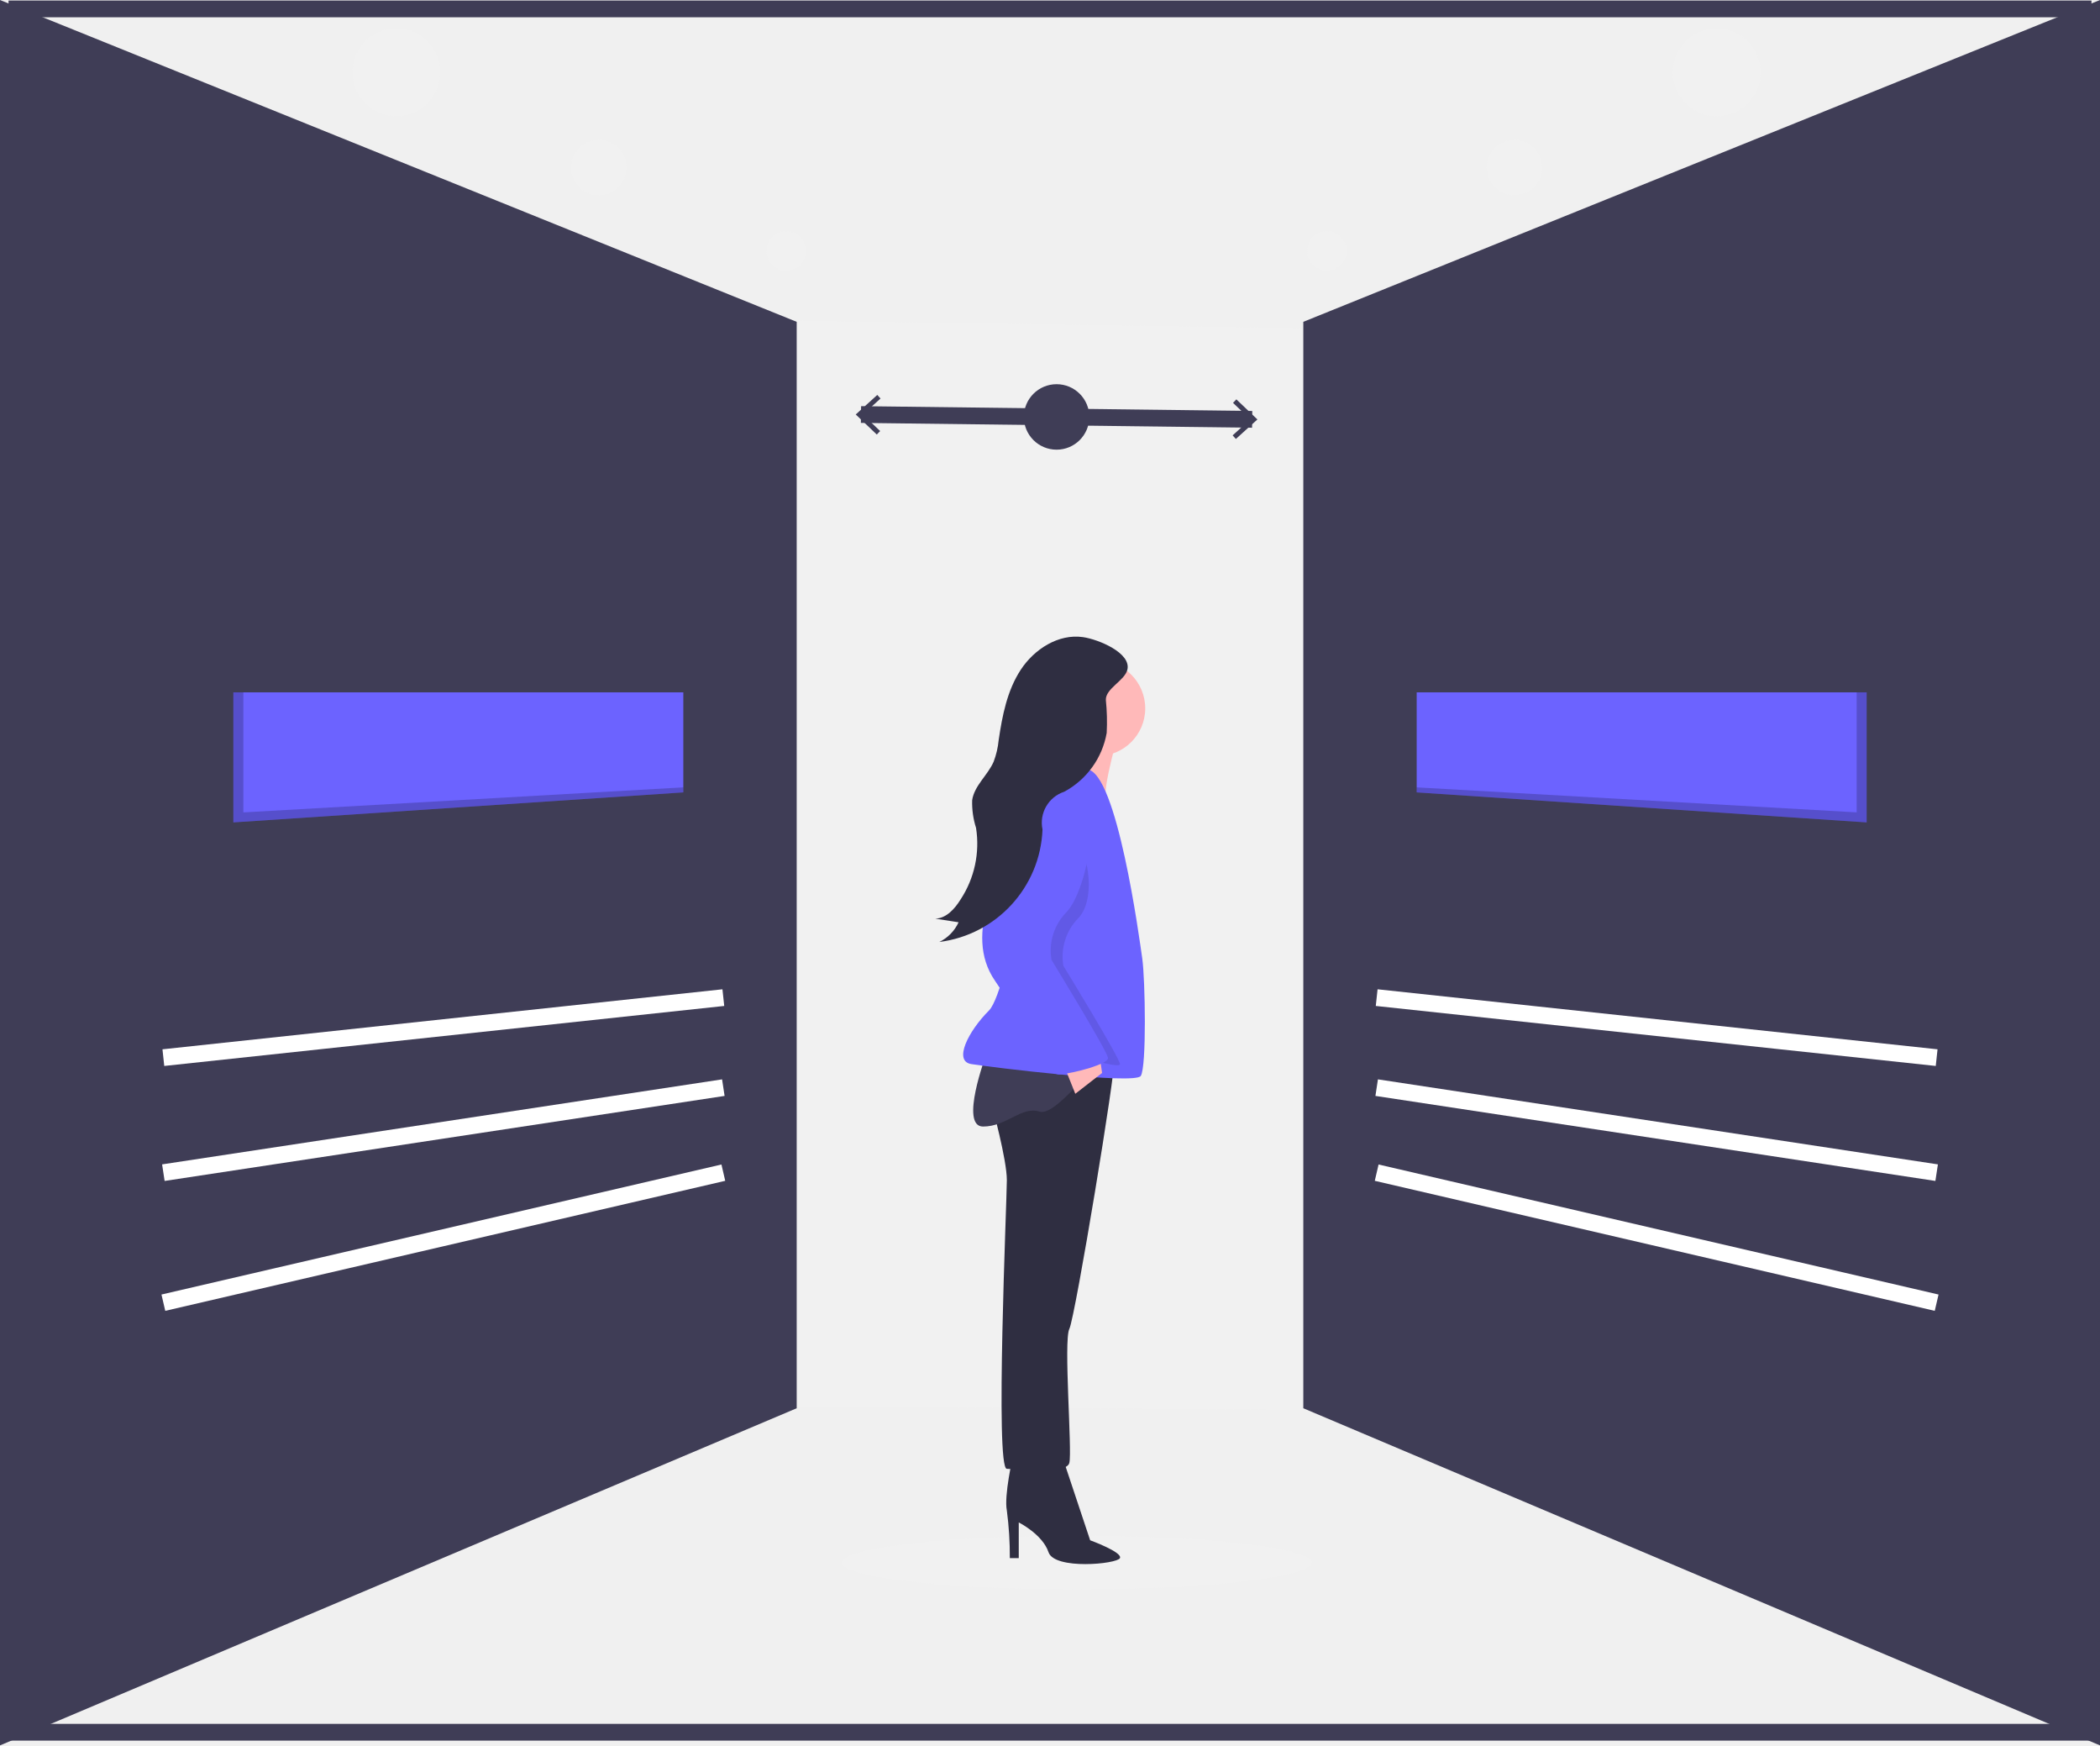
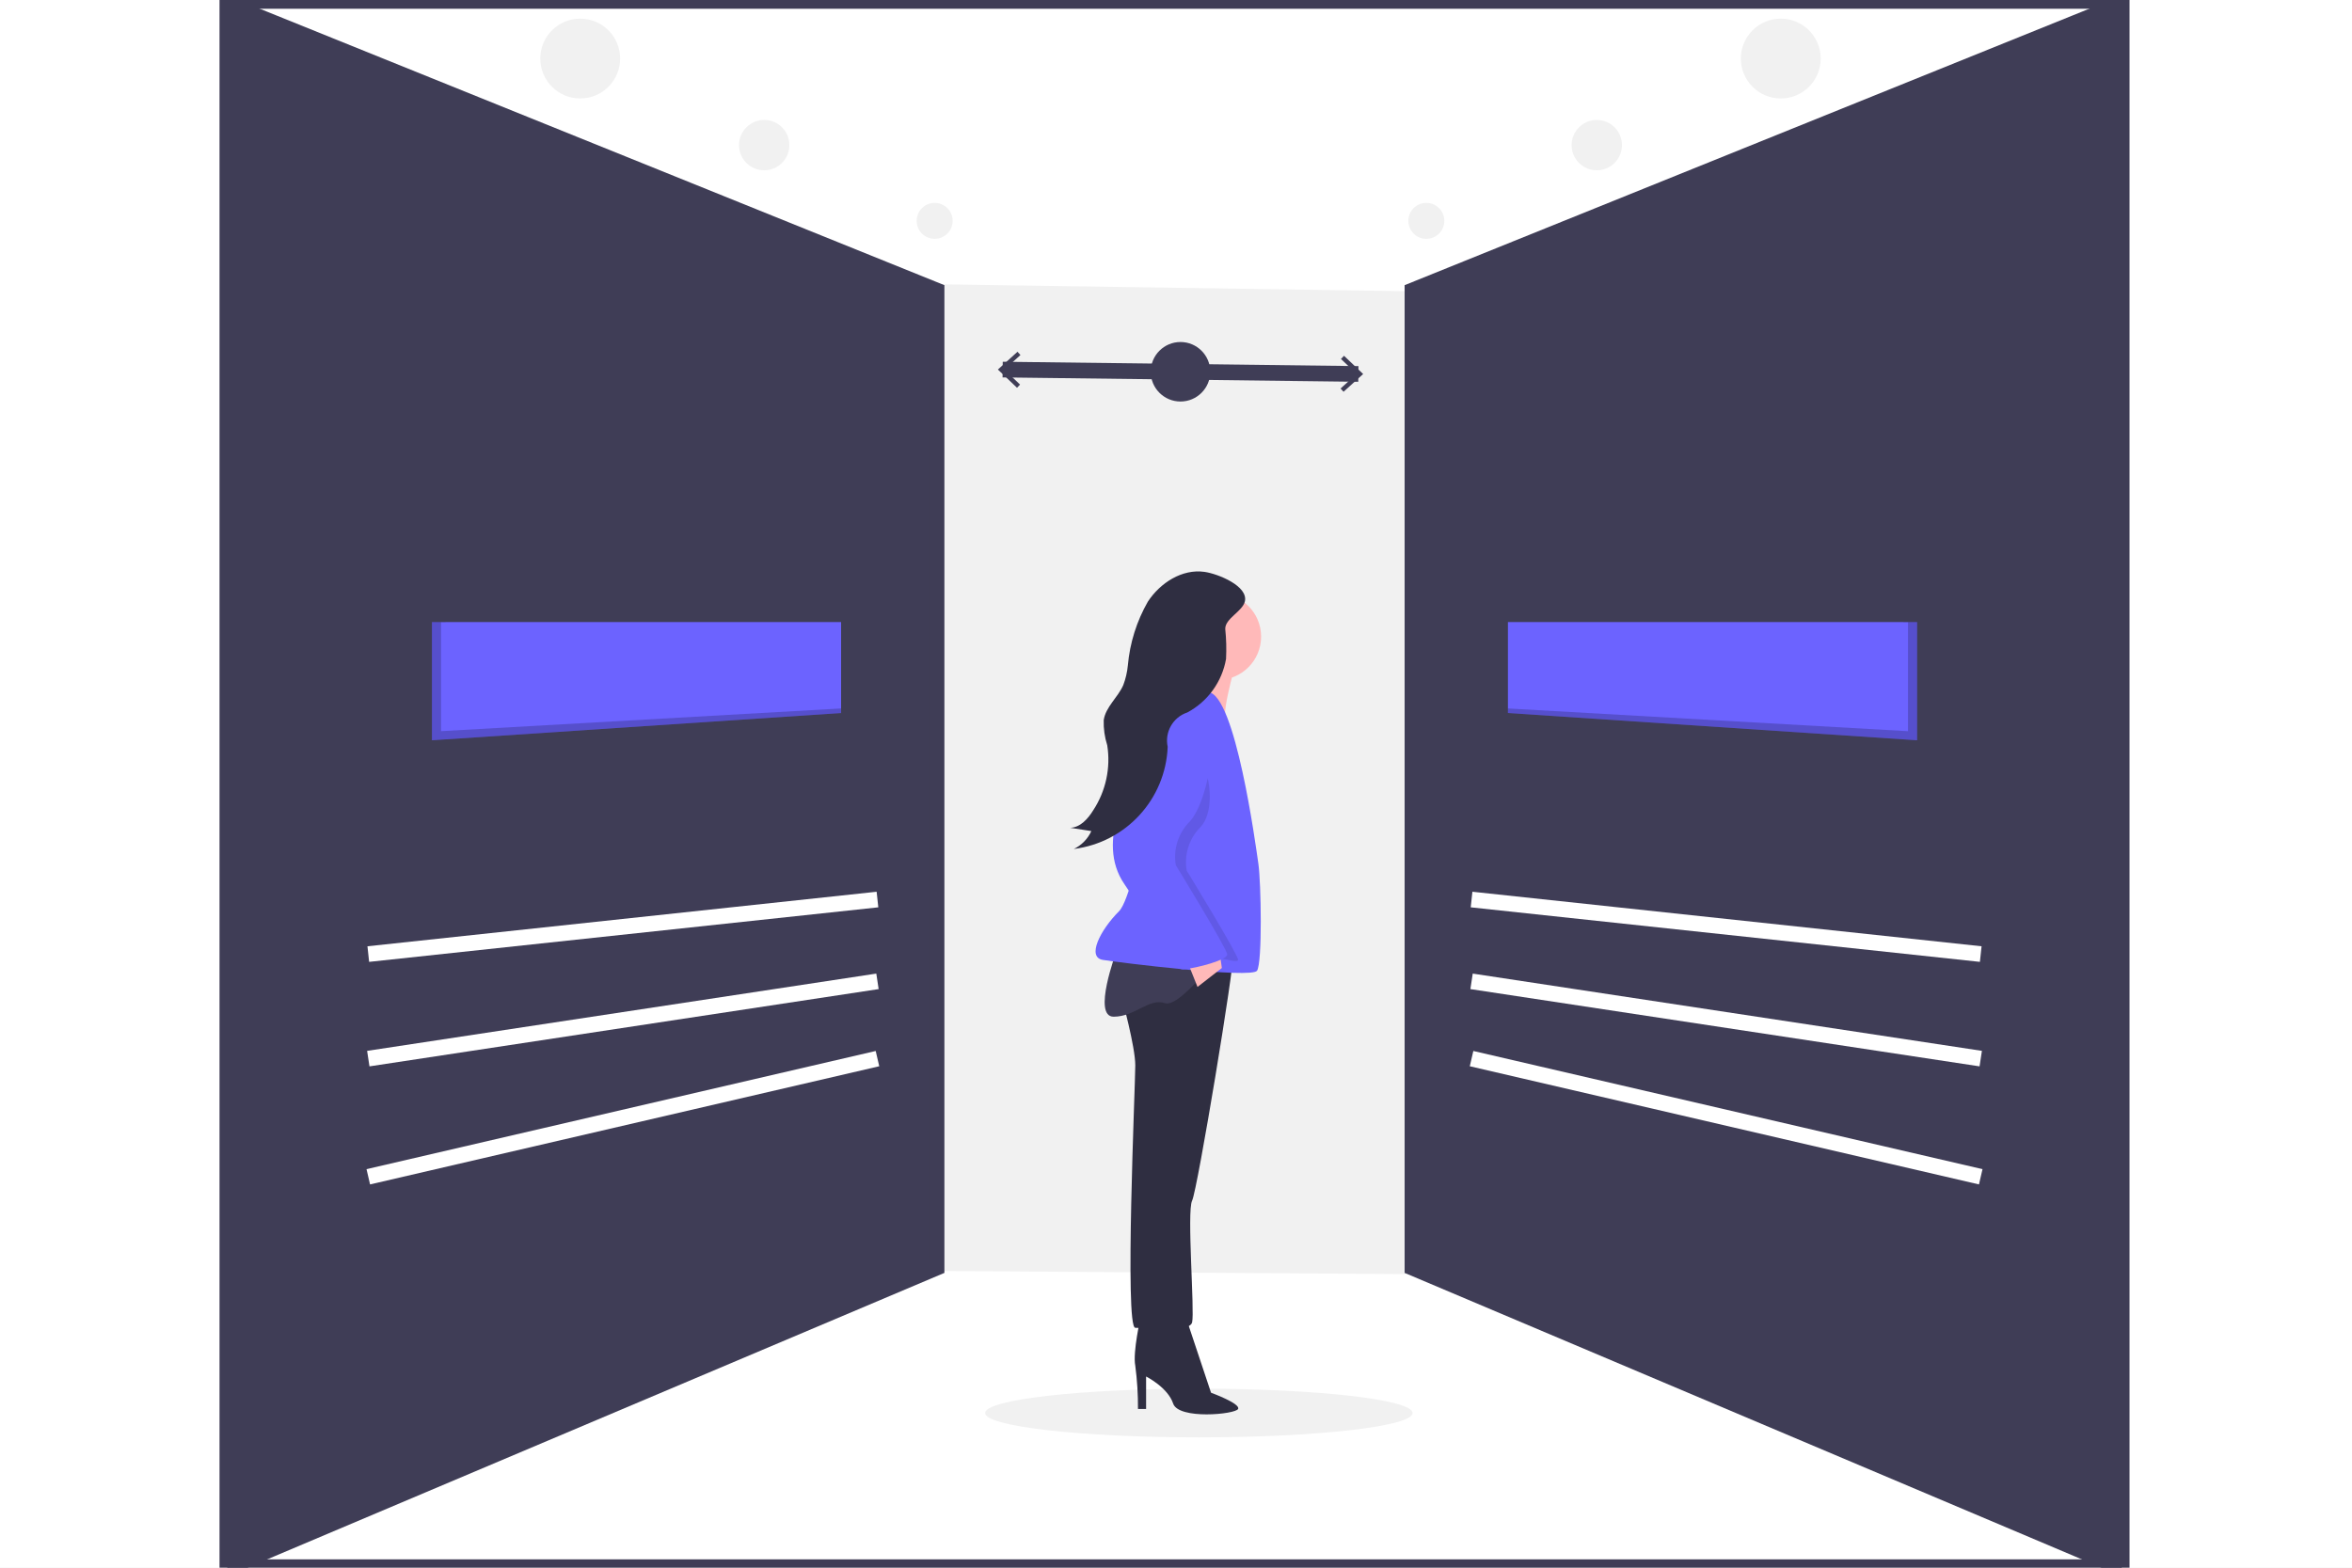
- <svg xmlns="http://www.w3.org/2000/svg" width="250.874" height="208.456" viewBox="0 0 250.874 208.456">
-   <g id="undraw_decide_3iwx" transform="translate(0 0.064)">
-     <circle id="Ellipse_89" data-name="Ellipse 89" cx="5.245" cy="5.245" r="5.245" transform="translate(42.112 3.329)" fill="#f1f1f1" />
-     <circle id="Ellipse_90" data-name="Ellipse 90" cx="3.309" cy="3.309" r="3.309" transform="translate(68.221 16.641)" fill="#f1f1f1" />
-     <circle id="Ellipse_91" data-name="Ellipse 91" cx="2.363" cy="2.363" r="2.363" transform="translate(91.562 27.54)" fill="#f1f1f1" />
-     <circle id="Ellipse_92" data-name="Ellipse 92" cx="5.245" cy="5.245" r="5.245" transform="translate(199.843 3.329)" fill="#f1f1f1" />
-     <circle id="Ellipse_93" data-name="Ellipse 93" cx="3.309" cy="3.309" r="3.309" transform="translate(177.607 16.641)" fill="#f1f1f1" />
-     <circle id="Ellipse_94" data-name="Ellipse 94" cx="2.363" cy="2.363" r="2.363" transform="translate(156.157 27.54)" fill="#f1f1f1" />
-     <ellipse id="Ellipse_95" data-name="Ellipse 95" cx="28.083" cy="3.199" rx="28.083" ry="3.199" transform="translate(100.554 183.359)" fill="#f1f1f1" />
-     <path id="Pfad_1321" data-name="Pfad 1321" d="M321.31,258.394l-189.8-1.279,1.915-130.069,189.8,2.8Z" transform="translate(-92.772 -89.598)" fill="#f1f1f1" />
-     <line id="Linie_5" data-name="Linie 5" x2="248.833" transform="translate(1.021 206.82)" fill="none" stroke="#3f3d56" stroke-miterlimit="10" stroke-width="2" />
-     <line id="Linie_6" data-name="Linie 6" x2="248.833" transform="translate(1.021 1)" fill="none" stroke="#3f3d56" stroke-miterlimit="10" stroke-width="2" />
-     <path id="Pfad_1322" data-name="Pfad 1322" d="M632.622,2.447,539.446,40.076V168.491l93.176,39.421Z" transform="translate(-382.748 -1.029)" fill="#3f3d56" stroke="#3f3d56" stroke-miterlimit="10" stroke-width="2" />
-     <line id="Linie_7" data-name="Linie 7" x2="66.896" y2="15.529" transform="translate(164.463 139.988)" fill="none" stroke="#fff" stroke-miterlimit="10" stroke-width="2" />
-     <line id="Linie_8" data-name="Linie 8" x2="66.896" y2="10.154" transform="translate(164.463 129.834)" fill="none" stroke="#fff" stroke-miterlimit="10" stroke-width="2" />
-     <line id="Linie_9" data-name="Linie 9" x2="66.896" y2="7.167" transform="translate(164.463 119.083)" fill="none" stroke="#fff" stroke-miterlimit="10" stroke-width="2" />
-     <path id="Pfad_1323" data-name="Pfad 1323" d="M636.578,283.285v15.529l-53.755-3.584V283.285Z" transform="translate(-413.582 -200.659)" fill="#6c63ff" />
-     <path id="Pfad_1324" data-name="Pfad 1324" d="M636.578,283.285v15.529l-53.755-3.584v-.6l52.561,2.986V283.285Z" transform="translate(-413.582 -200.659)" opacity="0.2" />
-     <path id="Pfad_1325" data-name="Pfad 1325" d="M1,2.447,94.176,40.076V168.491L1,207.912Z" transform="translate(0 -1.029)" fill="#3f3d56" stroke="#3f3d56" stroke-miterlimit="10" stroke-width="2" />
-     <line id="Linie_10" data-name="Linie 10" x1="66.896" y2="15.529" transform="translate(19.516 139.988)" fill="none" stroke="#fff" stroke-miterlimit="10" stroke-width="2" />
-     <line id="Linie_11" data-name="Linie 11" x1="66.896" y2="10.154" transform="translate(19.516 129.834)" fill="none" stroke="#fff" stroke-miterlimit="10" stroke-width="2" />
-     <line id="Linie_12" data-name="Linie 12" x1="66.896" y2="7.167" transform="translate(19.516 119.083)" fill="none" stroke="#fff" stroke-miterlimit="10" stroke-width="2" />
-     <path id="Pfad_1326" data-name="Pfad 1326" d="M93.95,283.285v15.529l53.755-3.584V283.285Z" transform="translate(-66.072 -200.659)" fill="#6c63ff" />
-     <path id="Pfad_1327" data-name="Pfad 1327" d="M93.95,283.285v15.529l53.755-3.584v-.6L95.145,297.62V283.285Z" transform="translate(-66.072 -200.659)" opacity="0.2" />
-     <line id="Linie_13" data-name="Linie 13" x2="46.731" y2="0.575" transform="translate(102.857 49.444)" fill="none" stroke="#3f3d56" stroke-miterlimit="10" stroke-width="2" />
-     <path id="Pfad_1328" data-name="Pfad 1328" d="M353.595,165.168l.4-.419-2.065-1.967,2.113-1.916-.389-.428-2.572,2.334Z" transform="translate(-248.851 -113.335)" fill="#3f3d56" />
-     <path id="Pfad_1329" data-name="Pfad 1329" d="M507.175,166.993l-.389-.429,2.112-1.915-2.065-1.967.4-.418,2.514,2.4Z" transform="translate(-359.532 -114.632)" fill="#3f3d56" />
-     <circle id="Ellipse_96" data-name="Ellipse 96" cx="3.91" cy="3.91" r="3.91" transform="translate(122.313 45.821)" fill="#3f3d56" />
-     <path id="Pfad_1330" data-name="Pfad 1330" d="M582.707,692.069s-1.066,4.621-.711,6.4a41.946,41.946,0,0,1,.356,5.688h1.066v-4.266s2.844,1.422,3.555,3.555,8.176,1.422,8.531.711-3.555-2.133-3.555-2.133l-3.2-9.6Z" transform="translate(-461.714 -518.13)" fill="#2f2e41" />
-     <path id="Pfad_1331" data-name="Pfad 1331" d="M576.028,533.208s1.777,6.4,1.777,8.887-1.422,34.481,0,34.481,7.109.711,7.465-.711-.711-14.574,0-16,5.688-31.637,5.332-31.993S577.805,526.454,576.028,533.208Z" transform="translate(-457.523 -401.215)" fill="#2f2e41" />
-     <path id="Pfad_1332" data-name="Pfad 1332" d="M569.8,522.614s-3.2,8.531-.355,8.531,4.621-2.488,6.754-1.777,8.531-8.176,8.531-8.176Z" transform="translate(-452.005 -396.664)" fill="#3f3d56" />
-     <circle id="Ellipse_97" data-name="Ellipse 97" cx="5.688" cy="5.688" r="5.688" transform="translate(125.437 78.849)" fill="#ffb9b9" />
-     <path id="Pfad_1333" data-name="Pfad 1333" d="M608.531,388.6s-2.488,8.176-1.777,9.242-6.754-.355-6.754-.355,2.488-6.754,2.133-8.176S608.531,388.6,608.531,388.6Z" transform="translate(-474.563 -302.288)" fill="#ffb9b9" />
-     <path id="Pfad_1334" data-name="Pfad 1334" d="M578.947,406.929s-3.2-1.066-4.266,0-4.977,26.305-7.465,28.793-4.266,6.043-2.133,6.4,19.551,2.488,20.262,1.422.533-11.553.178-14.041S582.5,407.284,578.947,406.929Z" transform="translate(-449.066 -315.105)" fill="#6c63ff" />
-     <path id="Pfad_1335" data-name="Pfad 1335" d="M436.869,433.3l1.422,3.555,3.2-2.489-.355-2.488Z" transform="translate(-309.832 -306.286)" fill="#ffb9b9" />
-     <path id="Pfad_1336" data-name="Pfad 1336" d="M583.593,424.316s-.178-4.443-2.311,1.244-6.754,13.153-2.844,18.84,4.018,8.169,5.865,8,7.643,1.955,7.643,1.244-6.754-11.731-6.754-11.731a6.544,6.544,0,0,1,1.777-5.688C589.458,433.736,588.214,425.383,583.593,424.316Z" transform="translate(-458.156 -326.627)" opacity="0.1" />
-     <path id="Pfad_1337" data-name="Pfad 1337" d="M582.408,412.941s-3.91-.711-6.043,4.977-6.754,13.153-2.844,18.84,5.9,11.362,7.751,11.191,5.757-1.238,5.757-1.948-6.754-11.731-6.754-11.731a6.544,6.544,0,0,1,1.777-5.688C584.541,426.094,587.029,414.007,582.408,412.941Z" transform="translate(-454.66 -319.695)" fill="#6c63ff" />
-     <path id="Pfad_1338" data-name="Pfad 1338" d="M570.231,353.316c-2.925-.413-5.808,1.44-7.426,3.912s-2.2,5.463-2.63,8.386a10.019,10.019,0,0,1-.6,2.581c-.707,1.624-2.308,2.85-2.568,4.6a9.906,9.906,0,0,0,.464,3.307,12.125,12.125,0,0,1-1.833,8.526c-.7,1.132-1.708,2.275-3.036,2.316l2.782.431a4.857,4.857,0,0,1-2.3,2.353A14.1,14.1,0,0,0,565.411,376.3,3.9,3.9,0,0,1,568,371.786a9.914,9.914,0,0,0,5.079-7.029,25.354,25.354,0,0,0-.1-3.925c-.055-1.378,2.259-2.308,2.571-3.626C576.023,355.2,572.072,353.576,570.231,353.316Z" transform="translate(-440.869 -277.291)" fill="#2f2e41" />
+ <svg xmlns="http://www.w3.org/2000/svg" width="300" height="200" viewBox="0 0 300 200">
+   <defs>
+     <clipPath id="b">
+       <rect width="300" height="200" />
+     </clipPath>
+   </defs>
+   <g id="a" clip-path="url(#b)">
+     <rect width="300" height="200" fill="#fff" />
+     <g transform="translate(28 -0.883)">
+       <circle cx="5.092" cy="5.092" r="5.092" transform="translate(40.914 3.261)" fill="#f1f1f1" />
+       <circle cx="3.212" cy="3.212" r="3.212" transform="translate(66.262 16.185)" fill="#f1f1f1" />
+       <circle cx="2.294" cy="2.294" r="2.294" transform="translate(88.923 26.766)" fill="#f1f1f1" />
+       <circle cx="5.092" cy="5.092" r="5.092" transform="translate(194.048 3.261)" fill="#f1f1f1" />
+       <circle cx="3.212" cy="3.212" r="3.212" transform="translate(172.46 16.185)" fill="#f1f1f1" />
+       <circle cx="2.294" cy="2.294" r="2.294" transform="translate(151.636 26.766)" fill="#f1f1f1" />
+       <ellipse cx="27.264" cy="3.106" rx="27.264" ry="3.106" transform="translate(97.653 178.044)" fill="#f1f1f1" />
+       <path d="M315.779,254.566l-184.268-1.242,1.86-126.278,184.272,2.714Z" transform="translate(-93.872 -90.66)" fill="#f1f1f1" />
+       <line x2="241.581" transform="translate(1.02 200.822)" fill="none" stroke="#3f3d56" stroke-miterlimit="10" stroke-width="2" />
+       <line x2="241.581" transform="translate(1.02 1)" fill="none" stroke="#3f3d56" stroke-miterlimit="10" stroke-width="2" />
+       <path d="M629.907,2.447,539.446,38.979V163.652l90.461,38.272Z" transform="translate(-387.285 -1.041)" fill="#3f3d56" stroke="#3f3d56" stroke-miterlimit="10" stroke-width="2" />
+       <line x2="64.946" y2="15.077" transform="translate(159.699 135.937)" fill="none" stroke="#fff" stroke-miterlimit="10" stroke-width="2" />
+       <line x2="64.946" y2="9.858" transform="translate(159.699 126.079)" fill="none" stroke="#fff" stroke-miterlimit="10" stroke-width="2" />
+       <line x2="64.946" y2="6.958" transform="translate(159.699 115.642)" fill="none" stroke="#fff" stroke-miterlimit="10" stroke-width="2" />
+       <path d="M635.012,283.285v15.077l-52.189-3.479v-11.6Z" transform="translate(-418.485 -203.038)" fill="#6c63ff" />
+       <path d="M635.012,283.285v15.077l-52.189-3.479v-.58l51.029,2.9V283.285Z" transform="translate(-418.485 -203.038)" opacity="0.2" />
+       <path d="M1,2.447,91.46,38.979V163.652L1,201.924Z" transform="translate(0 -1.041)" fill="#3f3d56" stroke="#3f3d56" stroke-miterlimit="10" stroke-width="2" />
+       <line x1="64.946" y2="15.077" transform="translate(18.976 135.937)" fill="none" stroke="#fff" stroke-miterlimit="10" stroke-width="2" />
+       <line x1="64.946" y2="9.858" transform="translate(18.976 126.079)" fill="none" stroke="#fff" stroke-miterlimit="10" stroke-width="2" />
+       <line x1="64.946" y2="6.958" transform="translate(18.976 115.642)" fill="none" stroke="#fff" stroke-miterlimit="10" stroke-width="2" />
+       <path d="M93.95,283.285v15.077l52.189-3.479v-11.6Z" transform="translate(-66.856 -203.038)" fill="#6c63ff" />
+       <path d="M93.95,283.285v15.077l52.189-3.479v-.58L95.11,297.2V283.285Z" transform="translate(-66.856 -203.038)" opacity="0.2" />
+       <line x2="45.369" y2="0.558" transform="translate(99.889 48.032)" fill="none" stroke="#3f3d56" stroke-miterlimit="10" stroke-width="2" />
+       <path d="M353.522,165.03l.388-.406-2-1.909,2.051-1.86-.378-.416-2.5,2.266Z" transform="translate(-251.801 -114.678)" fill="#3f3d56" />
+       <path d="M507.164,166.855l-.378-.416,2.051-1.859-2-1.91.388-.406,2.441,2.326Z" transform="translate(-363.794 -115.991)" fill="#3f3d56" />
+       <circle cx="3.796" cy="3.796" r="3.796" transform="translate(118.777 44.515)" fill="#3f3d56" />
+       <path d="M582.684,692.069s-1.035,4.487-.69,6.212a40.726,40.726,0,0,1,.345,5.522h1.035v-4.141s2.761,1.38,3.451,3.451,7.938,1.38,8.283.69-3.451-2.071-3.451-2.071l-3.106-9.318Z" transform="translate(-465.188 -523.17)" fill="#2f2e41" />
+       <path d="M576.028,533.044s1.726,6.212,1.726,8.628-1.38,33.476,0,33.476,6.9.69,7.247-.69-.69-14.15,0-15.53,5.522-30.715,5.177-31.06S577.754,526.487,576.028,533.044Z" transform="translate(-460.947 -404.869)" fill="#2f2e41" />
+       <path d="M569.755,522.572s-3.106,8.283-.345,8.283,4.487-2.416,6.557-1.726,8.283-7.938,8.283-7.938Z" transform="translate(-455.365 -400.264)" fill="#3f3d56" />
+       <circle cx="5.522" cy="5.522" r="5.522" transform="translate(121.811 76.58)" fill="#ffb9b9" />
+       <path d="M608.283,388.6s-2.416,7.938-1.726,8.973-6.557-.345-6.557-.345,2.416-6.557,2.071-7.938S608.283,388.6,608.283,388.6Z" transform="translate(-478.189 -304.769)" fill="#ffb9b9" />
+       <path d="M578.515,406.915s-3.106-1.035-4.141,0-4.832,25.539-7.247,27.954-4.141,5.867-2.071,6.212,18.981,2.416,19.672,1.38.518-11.216.172-13.632S581.966,407.26,578.515,406.915Z" transform="translate(-452.391 -317.738)" fill="#6c63ff" />
+       <path d="M436.869,433.26l1.38,3.451,3.106-2.416-.345-2.416Z" transform="translate(-313.505 -309.917)" fill="#ffb9b9" />
+       <path d="M583.4,424.268s-.173-4.314-2.243,1.208-6.557,12.769-2.761,18.291,3.9,7.931,5.694,7.765,7.42,1.9,7.42,1.208-6.557-11.389-6.557-11.389a6.354,6.354,0,0,1,1.726-5.522C589.093,433.414,587.885,425.3,583.4,424.268Z" transform="translate(-461.588 -329.397)" opacity="0.1" />
+       <path d="M582.1,412.94s-3.8-.69-5.867,4.832-6.557,12.769-2.761,18.291,5.732,11.031,7.525,10.865,5.59-1.2,5.59-1.892-6.557-11.389-6.557-11.389a6.353,6.353,0,0,1,1.726-5.522C584.175,425.709,586.591,413.976,582.1,412.94Z" transform="translate(-458.051 -322.383)" fill="#6c63ff" />
+       <path d="M569.717,353.314c-2.839-.4-5.639,1.4-7.21,3.8a19.886,19.886,0,0,0-2.553,8.142,9.726,9.726,0,0,1-.584,2.506c-.686,1.576-2.241,2.767-2.494,4.467a9.616,9.616,0,0,0,.45,3.211,11.771,11.771,0,0,1-1.779,8.277c-.675,1.1-1.659,2.209-2.948,2.248l2.7.419a4.715,4.715,0,0,1-2.235,2.284,13.686,13.686,0,0,0,11.971-13.034,3.781,3.781,0,0,1,2.513-4.386,9.625,9.625,0,0,0,4.931-6.824,24.615,24.615,0,0,0-.1-3.81c-.053-1.338,2.193-2.24,2.5-3.521C575.34,355.145,571.5,353.567,569.717,353.314Z" transform="translate(-444.096 -279.475)" fill="#2f2e41" />
+     </g>
  </g>
</svg>
